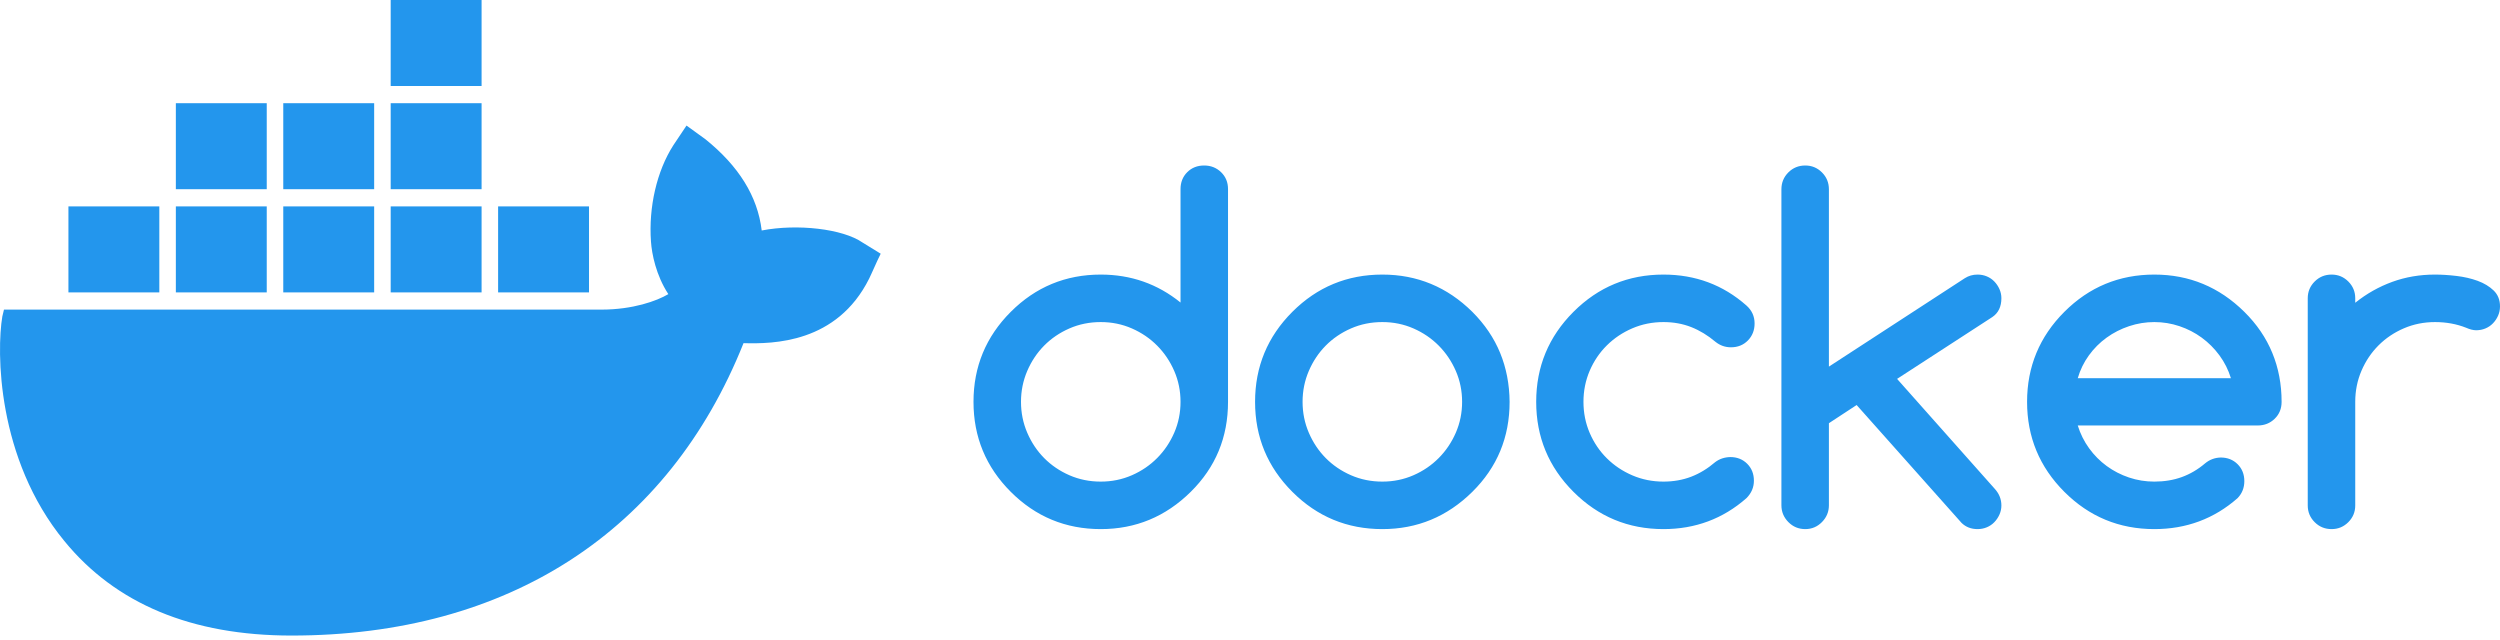
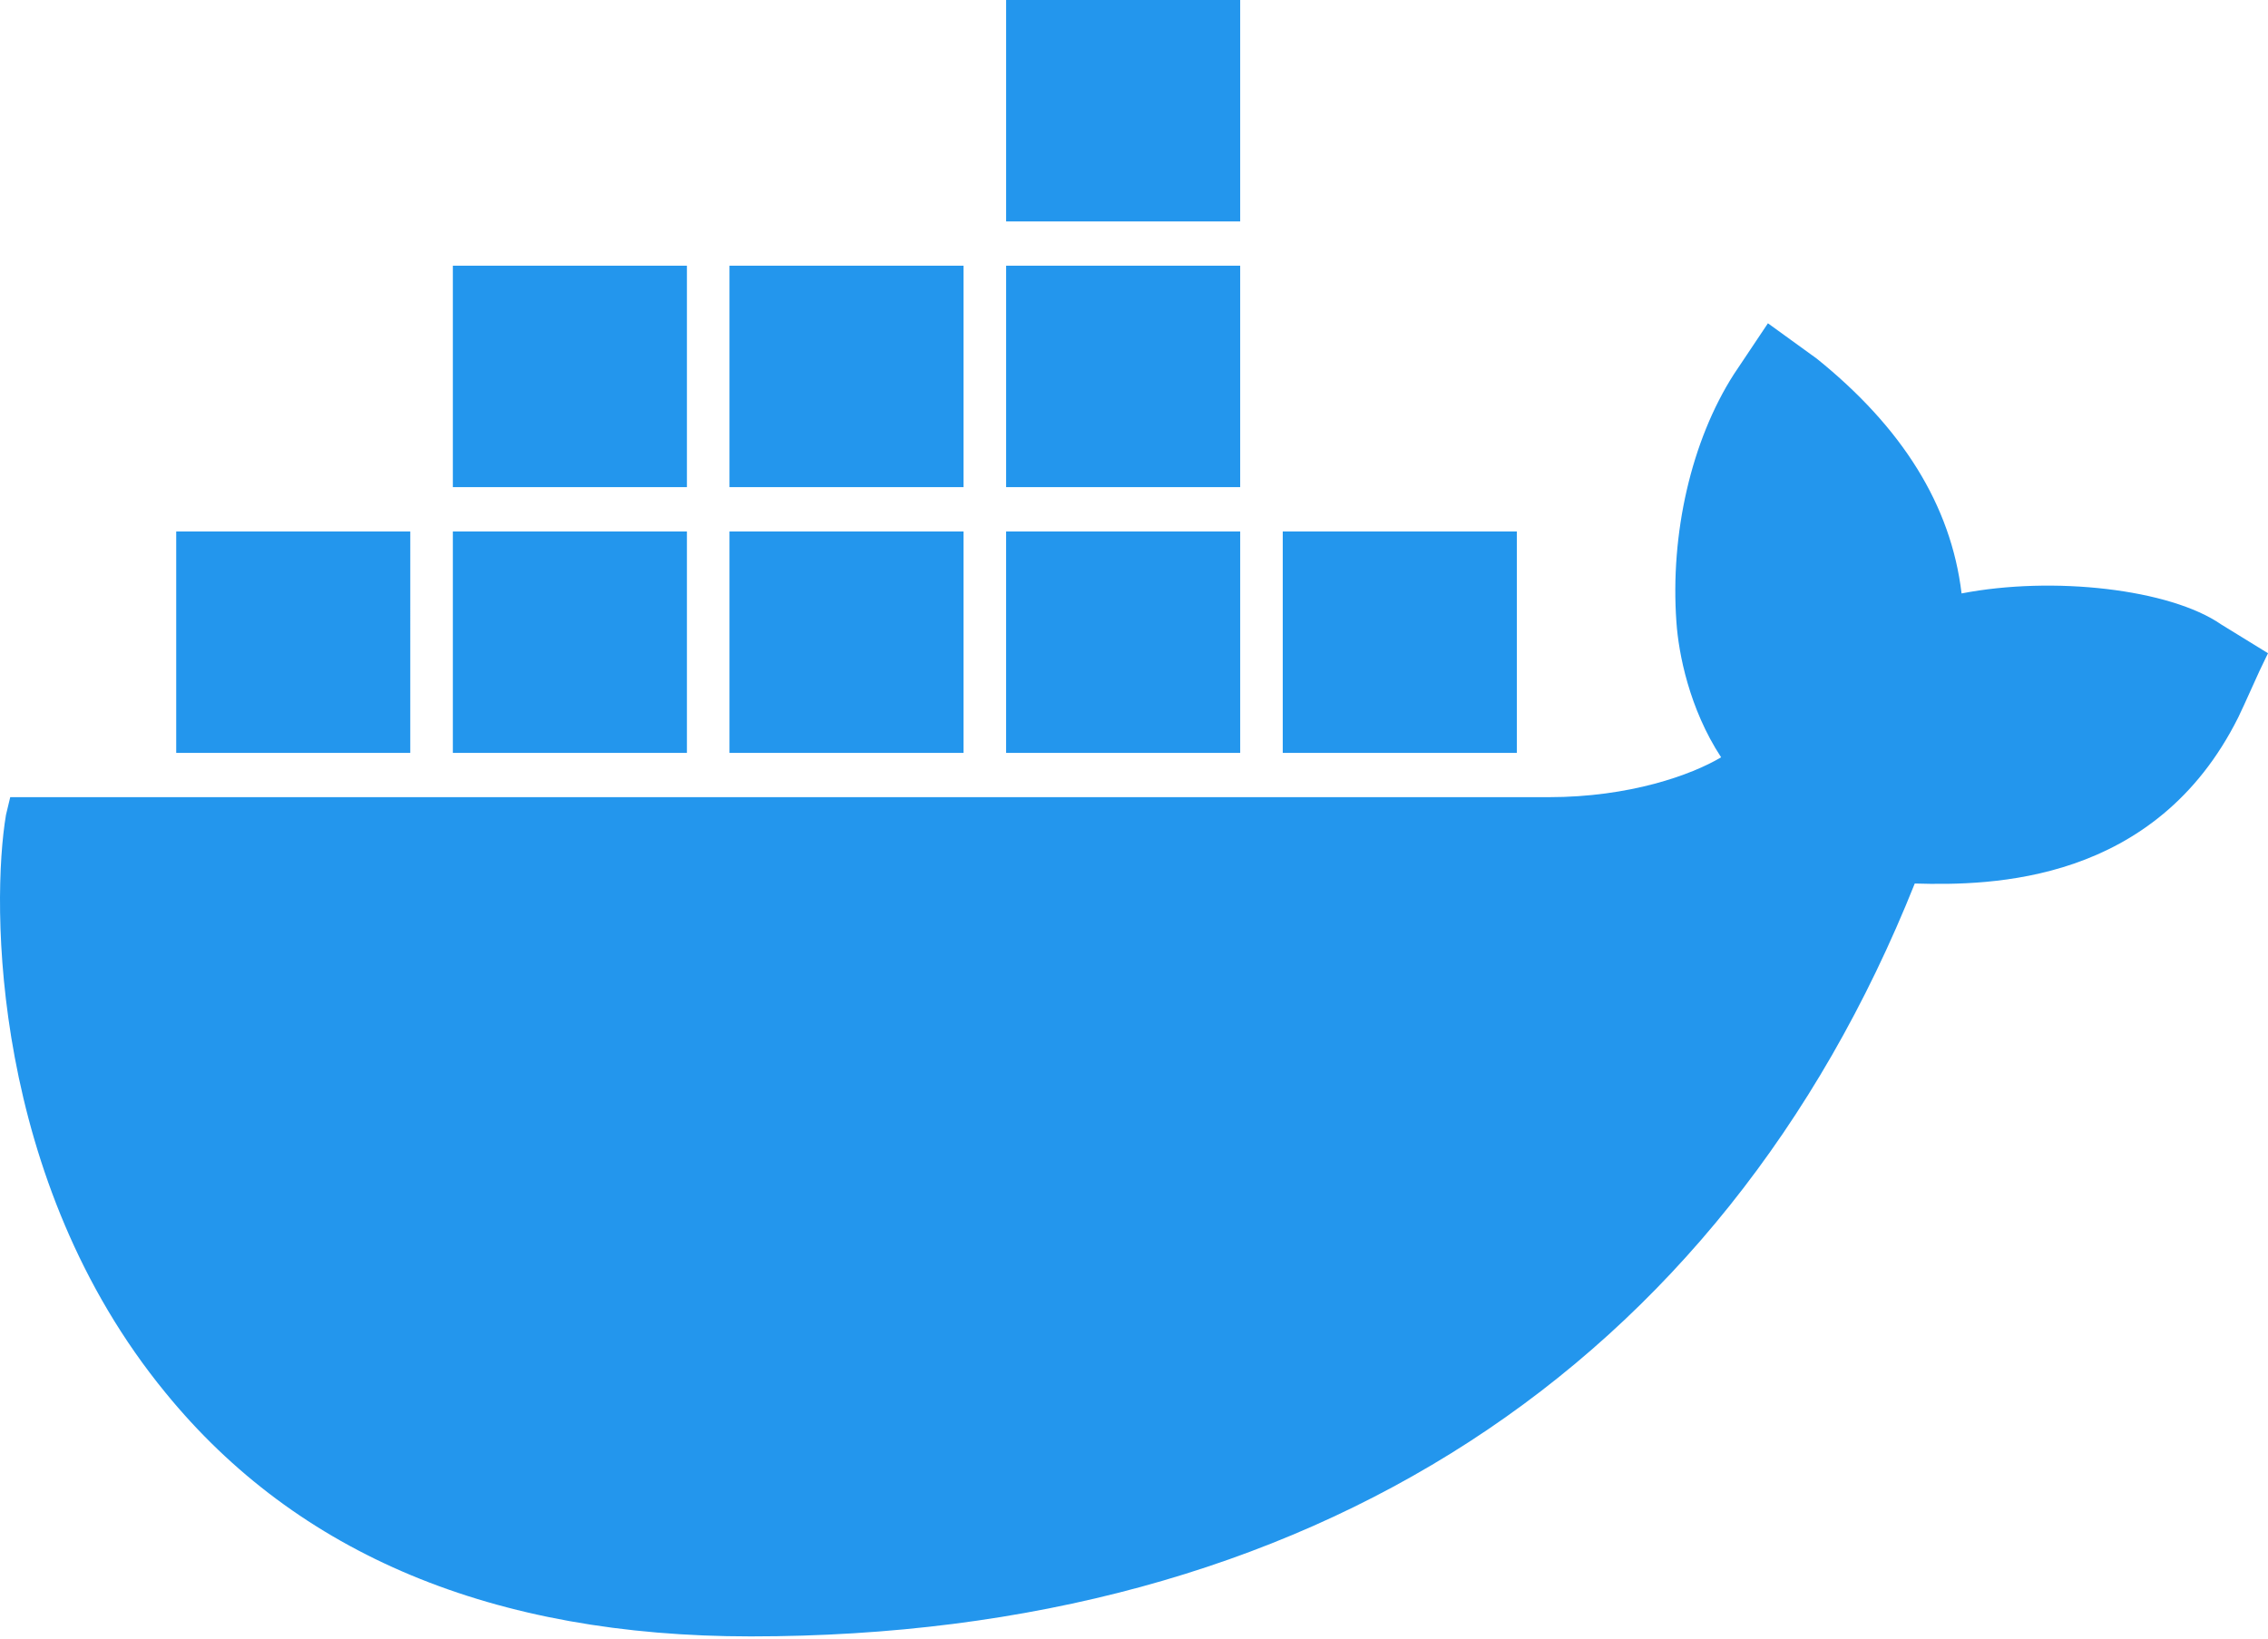
- <svg xmlns="http://www.w3.org/2000/svg" width="512px" height="131px" viewBox="0 0 512 131" version="1.1" preserveAspectRatio="xMidYMid">
-   <g>
-     <path d="M140.598,25.715 L144.49,28.533 C151.259,33.994 155.152,40.158 155.998,47.204 C163.275,45.794 172.582,46.851 176.644,49.669 L176.644,49.669 L180.367,51.959 L179.69,53.368 C178.505,56.01 178.167,56.715 177.998,57.067 C171.398,70.277 158.367,70.453 152.275,70.277 C136.875,108.85 104.044,130.162 59.706,130.162 C39.229,130.162 23.66,123.645 13.167,110.787 C-0.709,93.879 -0.709,71.862 0.475,64.817 L0.475,64.817 L0.814,63.408 L123.167,63.408 C129.598,63.408 134.506,61.646 136.875,60.237 C134.336,56.362 133.49,51.959 133.321,49.493 C132.813,42.448 134.506,35.05 137.89,29.766 L137.89,29.766 L140.598,25.715 Z M246.612,33.894 C247.978,33.894 249.133,34.351 250.08,35.267 C251.026,36.182 251.499,37.338 251.499,38.734 L251.499,82.297 C251.499,89.557 248.955,95.701 243.866,100.727 C238.716,105.816 232.572,108.36 225.436,108.36 C218.238,108.36 212.094,105.816 207.006,100.727 C201.917,95.639 199.373,89.495 199.373,82.297 C199.373,75.098 201.917,68.955 207.006,63.866 C212.094,58.778 218.238,56.234 225.436,56.234 C231.611,56.234 237.056,58.142 241.772,61.958 L241.772,38.734 C241.772,37.338 242.23,36.182 243.145,35.267 C244.06,34.351 245.216,33.894 246.612,33.894 Z M283.103,56.234 C290.239,56.234 296.382,58.778 301.533,63.866 C304.077,66.411 305.978,69.219 307.234,72.29 C308.491,75.362 309.135,78.698 309.166,82.297 C309.166,89.557 306.621,95.701 301.533,100.727 C296.382,105.816 290.239,108.36 283.103,108.36 C275.904,108.36 269.761,105.816 264.672,100.727 C259.584,95.639 257.039,89.495 257.039,82.297 C257.039,75.098 259.584,68.955 264.672,63.866 C269.761,58.778 275.904,56.234 283.103,56.234 Z M340.676,56.234 C347.223,56.234 352.885,58.343 357.664,62.563 C358.781,63.556 359.339,64.782 359.339,66.24 C359.339,67.636 358.881,68.8 357.966,69.731 C357.051,70.661 355.895,71.127 354.499,71.127 C353.32,71.127 352.265,70.754 351.334,70.01 C349.752,68.676 348.092,67.667 346.354,66.985 C344.616,66.302 342.724,65.961 340.676,65.961 C338.411,65.961 336.286,66.387 334.3,67.241 C332.314,68.094 330.577,69.257 329.087,70.731 C327.598,72.205 326.427,73.935 325.573,75.921 C324.72,77.906 324.293,80.032 324.293,82.297 C324.293,84.562 324.72,86.687 325.573,88.673 C326.427,90.659 327.598,92.388 329.087,93.862 C330.577,95.336 332.314,96.5 334.3,97.353 C336.286,98.206 338.411,98.633 340.676,98.633 C342.724,98.633 344.616,98.299 346.354,97.632 C348.092,96.965 349.736,95.964 351.287,94.63 C352.156,93.979 353.18,93.637 354.359,93.606 C355.755,93.606 356.911,94.064 357.826,94.979 C358.742,95.895 359.199,97.05 359.199,98.447 C359.199,99.812 358.687,101.006 357.664,102.03 C352.854,106.25 347.192,108.36 340.676,108.36 C333.478,108.36 327.334,105.816 322.246,100.727 C317.157,95.639 314.613,89.495 314.613,82.297 C314.613,75.098 317.157,68.955 322.246,63.866 C327.334,58.778 333.478,56.234 340.676,56.234 Z M369.72,33.894 C371.054,33.894 372.194,34.367 373.14,35.313 C374.087,36.26 374.56,37.415 374.56,38.781 L374.56,75.083 L402.392,56.978 C403.167,56.482 404.036,56.234 404.998,56.234 C405.681,56.234 406.317,56.358 406.906,56.606 C407.496,56.854 408.008,57.203 408.442,57.653 C408.876,58.103 409.225,58.623 409.489,59.212 C409.753,59.802 409.885,60.422 409.885,61.074 C409.885,62.811 409.264,64.099 408.023,64.937 L388.522,77.596 L408.535,100.122 C409.435,101.115 409.885,102.247 409.885,103.52 C409.885,104.171 409.753,104.792 409.489,105.381 C409.225,105.971 408.876,106.49 408.442,106.94 C408.008,107.39 407.496,107.739 406.906,107.987 C406.317,108.236 405.681,108.36 404.998,108.36 C403.695,108.36 402.609,107.941 401.74,107.103 L380.238,82.948 L374.56,86.672 L374.56,103.473 C374.56,104.807 374.087,105.955 373.14,106.917 C372.194,107.879 371.054,108.36 369.72,108.36 C368.354,108.36 367.199,107.879 366.252,106.917 C365.306,105.955 364.833,104.807 364.833,103.473 L364.833,38.781 C364.833,37.415 365.306,36.26 366.252,35.313 C367.199,34.367 368.354,33.894 369.72,33.894 Z M441.209,56.234 C448.345,56.234 454.489,58.778 459.639,63.866 C462.183,66.38 464.092,69.18 465.364,72.267 C466.636,75.354 467.272,78.698 467.272,82.297 C467.272,83.693 466.799,84.849 465.852,85.764 C464.906,86.679 463.75,87.137 462.385,87.137 L425.524,87.137 C426.052,88.844 426.828,90.403 427.852,91.814 C428.875,93.226 430.078,94.436 431.458,95.445 C432.839,96.453 434.36,97.236 436.02,97.795 C437.679,98.353 439.409,98.633 441.209,98.633 C443.257,98.633 445.134,98.322 446.84,97.702 C448.547,97.081 450.129,96.151 451.588,94.909 C452.518,94.134 453.589,93.73 454.799,93.699 C456.195,93.699 457.351,94.157 458.266,95.072 C459.182,95.988 459.639,97.143 459.639,98.54 C459.639,99.905 459.174,101.068 458.243,102.03 C453.434,106.25 447.756,108.36 441.209,108.36 C434.01,108.36 427.867,105.816 422.779,100.727 C417.69,95.639 415.146,89.495 415.146,82.297 C415.146,75.098 417.69,68.955 422.779,63.866 C427.867,58.778 434.01,56.234 441.209,56.234 Z M498.689,56.234 C500.054,56.234 501.52,56.327 503.087,56.513 C504.654,56.699 506.097,57.033 507.416,57.513 C508.734,57.994 509.828,58.654 510.697,59.491 C511.566,60.329 512,61.415 512,62.749 C512,63.432 511.868,64.068 511.604,64.658 C511.341,65.247 510.992,65.767 510.557,66.217 C510.123,66.667 509.611,67.016 509.021,67.264 C508.432,67.512 507.796,67.636 507.113,67.636 C506.524,67.636 505.841,67.466 505.065,67.124 C503.111,66.349 500.985,65.961 498.689,65.961 C496.424,65.961 494.299,66.387 492.313,67.241 C490.327,68.094 488.598,69.257 487.124,70.731 C485.65,72.205 484.486,73.935 483.633,75.921 C482.78,77.906 482.353,80.032 482.353,82.297 L482.353,103.52 C482.353,104.854 481.88,105.994 480.934,106.94 C479.987,107.887 478.847,108.36 477.513,108.36 C476.148,108.36 474.992,107.887 474.046,106.94 C473.099,105.994 472.626,104.854 472.626,103.52 L472.626,61.074 C472.626,59.74 473.099,58.599 474.046,57.653 C474.992,56.707 476.148,56.234 477.513,56.234 C478.847,56.234 479.987,56.707 480.934,57.653 C481.88,58.599 482.353,59.74 482.353,61.074 L482.353,62.005 C484.68,60.143 487.209,58.716 489.939,57.723 C492.67,56.73 495.586,56.234 498.689,56.234 Z M225.436,65.961 C223.14,65.961 220.999,66.395 219.013,67.264 C217.028,68.133 215.306,69.304 213.847,70.778 C212.389,72.252 211.233,73.981 210.38,75.967 C209.527,77.953 209.1,80.063 209.1,82.297 C209.1,84.531 209.527,86.641 210.38,88.626 C211.233,90.612 212.389,92.342 213.847,93.816 C215.306,95.289 217.028,96.461 219.013,97.33 C220.999,98.198 223.14,98.633 225.436,98.633 C227.701,98.633 229.826,98.198 231.812,97.33 C233.798,96.461 235.528,95.282 237.002,93.792 C238.475,92.303 239.639,90.573 240.492,88.603 C241.345,86.633 241.772,84.531 241.772,82.297 C241.772,80.063 241.345,77.961 240.492,75.99 C239.639,74.02 238.475,72.29 237.002,70.801 C235.528,69.312 233.798,68.133 231.812,67.264 C229.826,66.395 227.701,65.961 225.436,65.961 Z M283.103,65.961 C280.807,65.961 278.666,66.395 276.68,67.264 C274.694,68.133 272.972,69.304 271.514,70.778 C270.056,72.252 268.9,73.981 268.046,75.967 C267.193,77.953 266.767,80.063 266.767,82.297 C266.767,84.531 267.193,86.641 268.046,88.626 C268.9,90.612 270.056,92.342 271.514,93.816 C272.972,95.289 274.694,96.461 276.68,97.33 C278.666,98.198 280.807,98.633 283.103,98.633 C285.368,98.633 287.493,98.198 289.479,97.33 C291.465,96.461 293.194,95.282 294.668,93.792 C296.142,92.303 297.305,90.573 298.159,88.603 C299.012,86.633 299.439,84.531 299.439,82.297 C299.439,80.063 299.012,77.961 298.159,75.99 C297.305,74.02 296.142,72.29 294.668,70.801 C293.194,69.312 291.465,68.133 289.479,67.264 C287.493,66.395 285.368,65.961 283.103,65.961 Z M441.209,65.961 C439.44,65.961 437.718,66.24 436.043,66.798 C434.367,67.357 432.831,68.14 431.435,69.149 C430.039,70.157 428.829,71.367 427.805,72.779 C426.781,74.191 426.021,75.75 425.524,77.456 L456.893,77.456 C456.366,75.75 455.582,74.191 454.543,72.779 C453.504,71.367 452.293,70.157 450.913,69.149 C449.532,68.14 448.012,67.357 446.352,66.798 C444.692,66.24 442.977,65.961 441.209,65.961 Z M32.629,42.272 L32.629,59.885 L14.014,59.885 L14.014,42.272 L32.629,42.272 Z M54.629,42.272 L54.629,59.885 L36.014,59.885 L36.014,42.272 L54.629,42.272 Z M76.629,42.272 L76.629,59.885 L58.013,59.885 L58.013,42.272 L76.629,42.272 Z M98.629,42.272 L98.629,59.885 L80.013,59.885 L80.013,42.272 L98.629,42.272 Z M120.629,42.272 L120.629,59.885 L102.013,59.885 L102.013,42.272 L120.629,42.272 Z M98.629,21.136 L98.629,38.749 L80.013,38.749 L80.013,21.136 L98.629,21.136 Z M76.629,21.136 L76.629,38.749 L58.013,38.749 L58.013,21.136 L76.629,21.136 Z M54.629,21.136 L54.629,38.749 L36.014,38.749 L36.014,21.136 L54.629,21.136 Z M98.629,0 L98.629,17.613 L80.013,17.613 L80.013,0 L98.629,0 Z" fill="#2396ED" />
-   </g>
+ <svg xmlns="http://www.w3.org/2000/svg" viewBox="0 0 256 185">
+   <path fill="#2396ed" d="M250.716 70.497c-5.765-4-18.976-5.5-29.304-3.5c-1.2-10-6.725-18.749-16.333-26.499l-5.524-4l-3.844 5.75c-4.803 7.5-7.205 18-6.485 28c.24 3.499 1.441 9.749 5.044 15.249c-3.362 2-10.328 4.5-19.455 4.5H1.155l-.48 2c-1.682 9.999-1.682 41.248 18.014 65.247c14.892 18.249 36.99 27.499 66.053 27.499c62.93 0 109.528-30.25 131.386-84.997c8.647.25 27.142 0 36.51-18.75c.24-.5.72-1.5 2.401-5.249l.961-2zM139.986 0h-26.42v24.999h26.42zm0 29.999h-26.42v24.999h26.42zm-31.225 0h-26.42v24.999h26.42zm-31.225 0H51.115v24.999h26.421zM46.311 59.998H19.89v24.999h26.42zm31.225 0H51.115v24.999h26.421zm31.225 0h-26.42v24.999h26.42zm31.226 0h-26.422v24.999h26.422zm31.225 0H144.79v24.999h26.422z" />
</svg>
